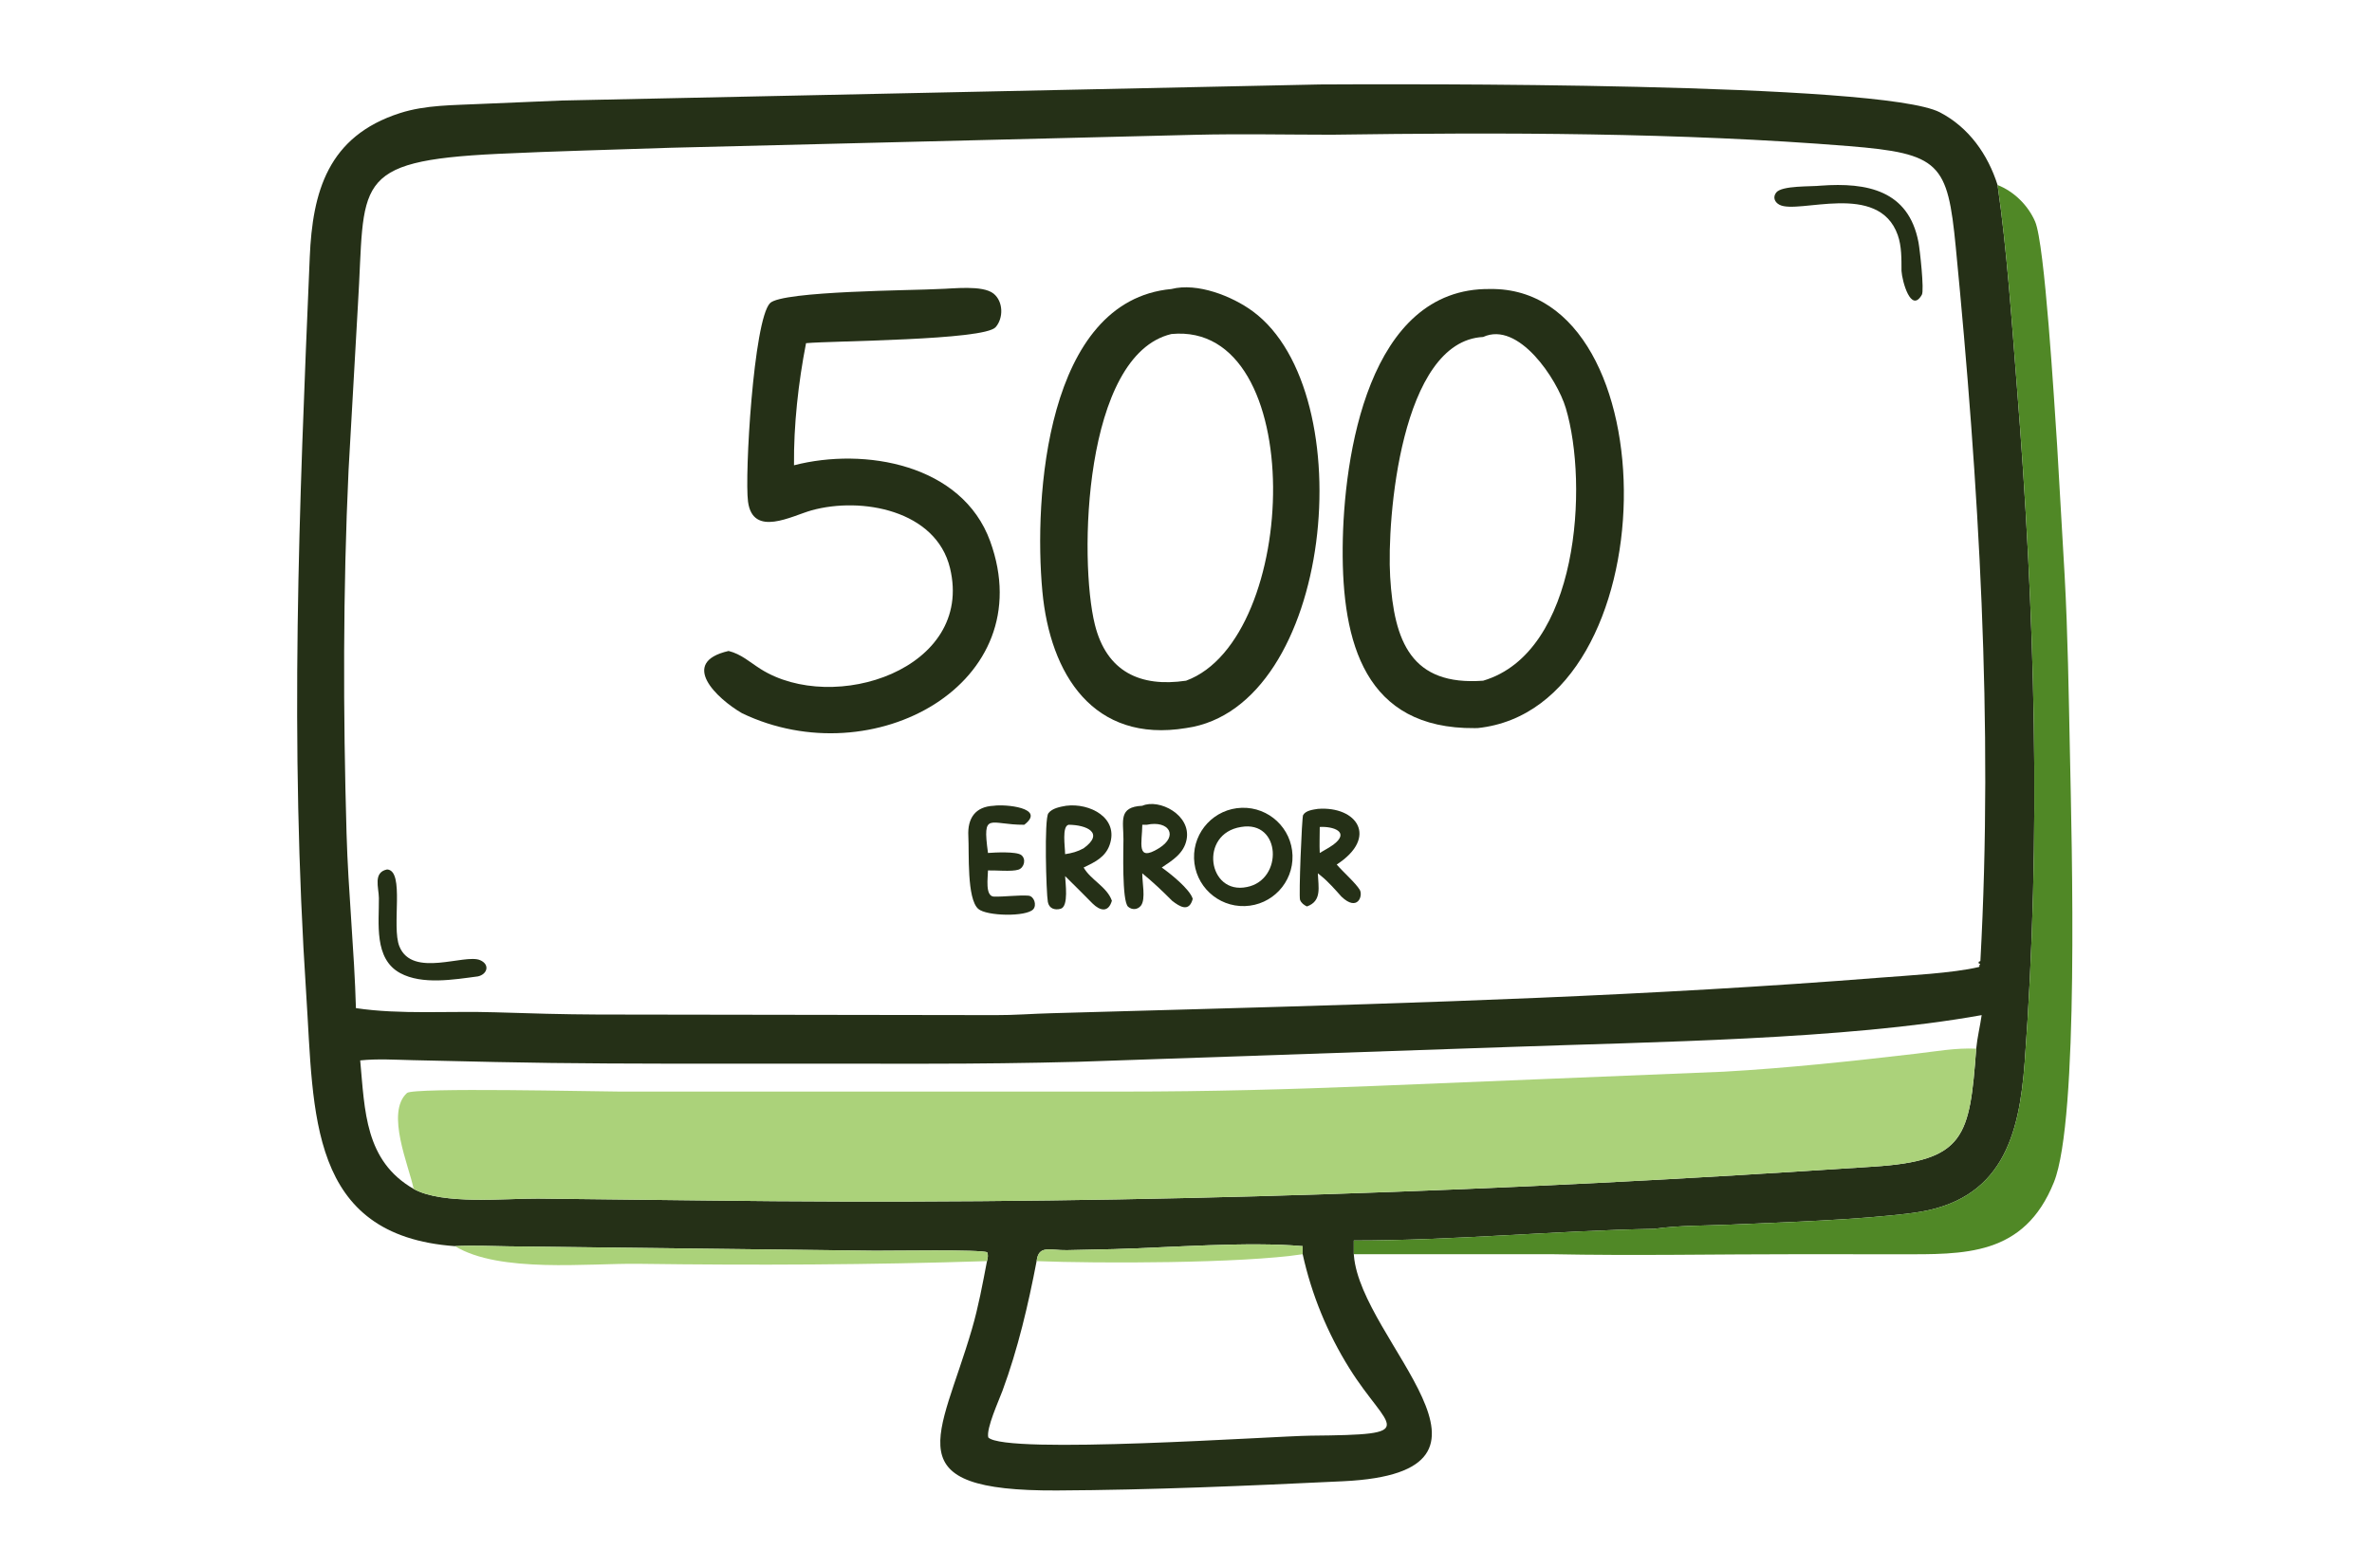
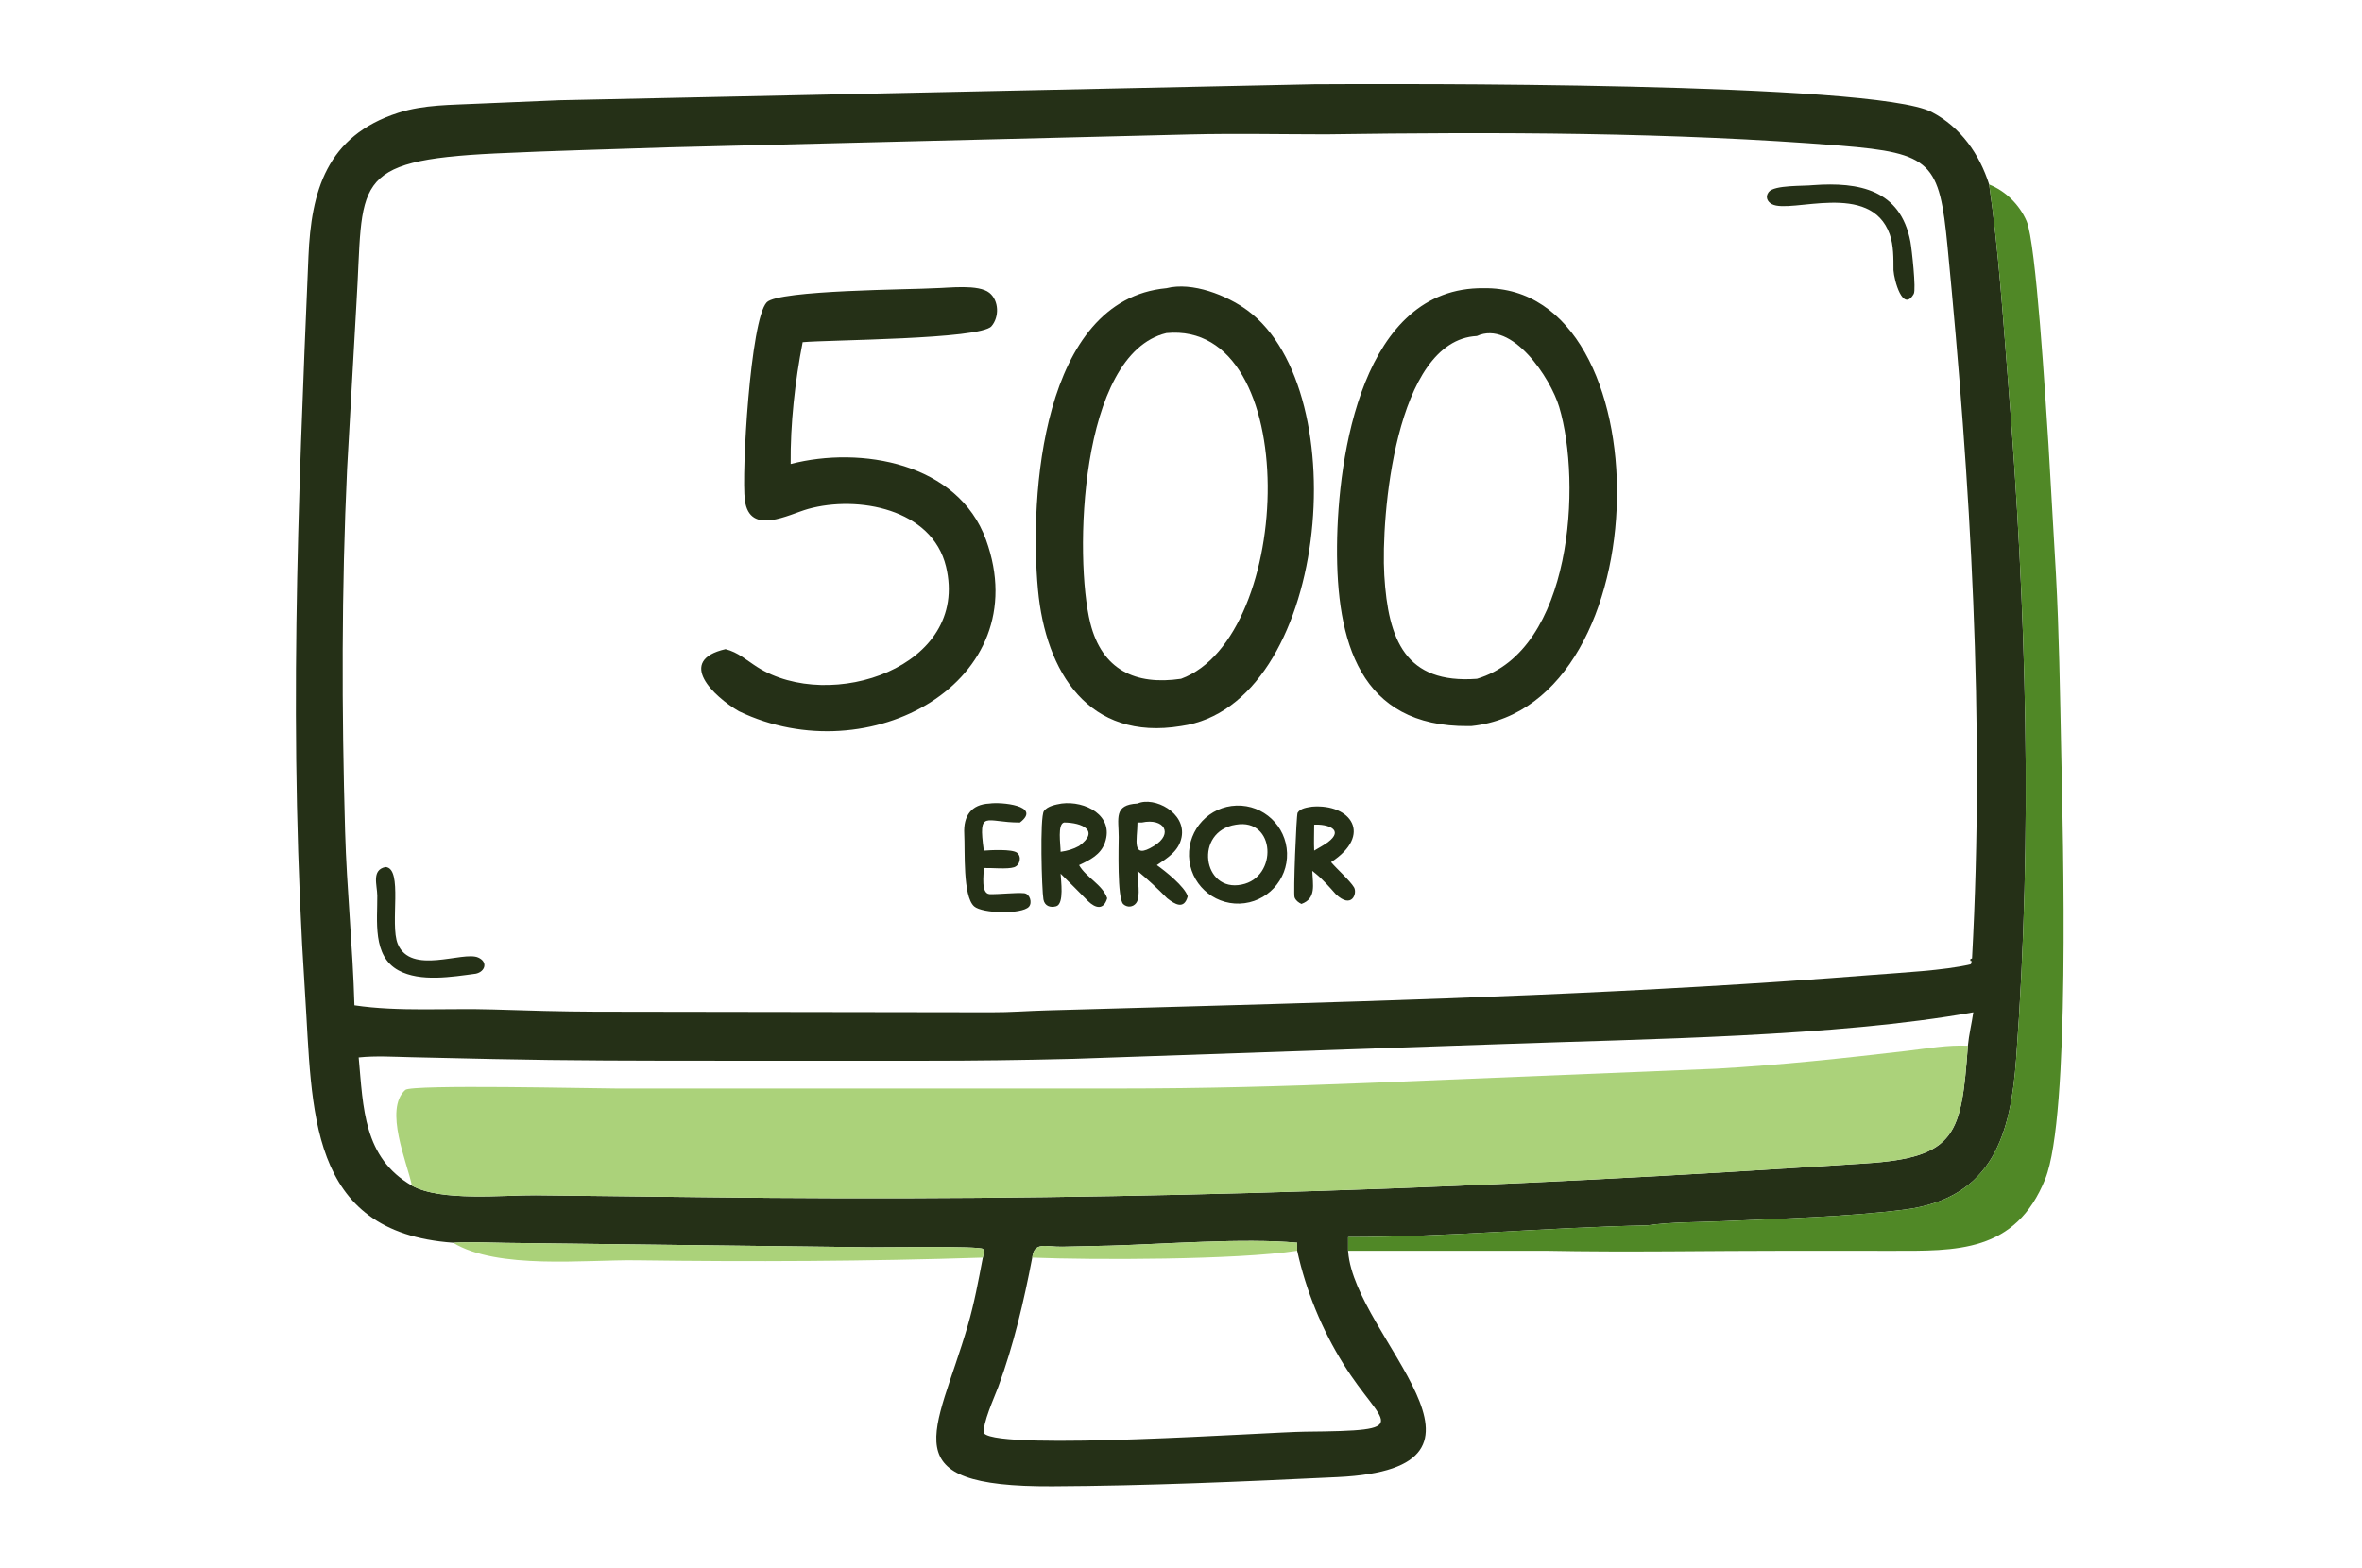
- <svg xmlns="http://www.w3.org/2000/svg" width="460" height="304" viewBox="0 0 460 304" fill="none">
-   <path d="M88.227 241.722C59.709 239.687 60.891 215.799 59.401 193.108C56.139 143.438 57.98 99.126 60.07 49.888C60.606 37.251 63.559 26.43 77.566 21.938C82.582 20.329 87.919 20.425 93.132 20.163L108.924 19.5L255.906 16.383C271.017 16.293 364.92 15.907 376.205 21.792C381.83 24.725 385.499 29.951 387.389 35.889C389.244 48.779 390.097 61.967 391.136 74.95C394.619 118.509 395.888 162.365 392.65 205.977C391.592 220.229 388.339 233.023 370.984 235.277C360.383 236.654 346.326 237.062 335.529 237.548C330.688 237.765 325.605 237.672 320.809 238.358C301.38 238.734 281.986 240.627 262.543 240.627V243.287L262.56 243.532C263.935 260.277 297.166 285.561 260.515 287.322C242.361 288.195 223.099 289.027 204.943 289.112C173.18 289.259 182.307 278.997 188.479 257.829C189.762 253.429 190.542 249.11 191.406 244.626C191.544 243.929 191.686 243.606 191.453 242.925C190.392 242.322 172.487 242.639 169.734 242.613L98.552 241.757C95.125 241.704 91.65 241.54 88.227 241.722ZM383.245 203.419C383.459 201.19 383.992 199.104 384.302 196.907C357.646 201.697 320.064 202.096 292.866 203.082L209.003 205.963C199.263 206.216 189.59 206.332 179.84 206.332L139.753 206.329C125.187 206.327 110.636 206.322 96.073 206.004L80.073 205.645C76.685 205.571 73.226 205.341 69.853 205.691C70.758 215.493 70.756 225.174 80.219 230.621C85.814 233.751 97.993 232.443 104.333 232.492L136.802 232.863C208.001 233.772 278.974 231.7 350.035 227.154L363.29 226.3C381.099 225.163 381.966 220.538 383.245 203.419ZM252.63 243.287V241.722C242.126 240.782 226.855 241.993 216.133 242.295L206.898 242.5C203.59 242.561 201.421 241.416 201.029 244.626C199.404 253.114 197.402 261.661 194.408 269.777C193.72 271.644 191.214 277.114 191.657 278.827C194.933 282.219 247.243 278.547 254.164 278.482C276.042 278.278 269.204 277.473 261.667 265.383C257.428 258.584 254.349 251.109 252.63 243.287ZM258.307 26.131C249.489 26.125 240.613 25.939 231.8 26.147L130.169 28.659C118.958 29.049 107.731 29.307 96.527 29.844C67.732 31.222 70.879 35.539 69.415 59.089L67.596 91.201C66.504 114.634 66.535 138.239 67.207 161.685C67.531 172.982 68.708 184.261 69.025 195.55C77.64 196.84 87.267 196.078 96.017 196.359C102.677 196.574 109.249 196.765 115.908 196.792L193.052 196.907C196.69 196.927 200.299 196.629 203.932 196.538L231.792 195.762C276.075 194.535 320.45 193.137 364.624 189.639C370.015 189.212 378.726 188.775 383.754 187.577L383.906 187.421L383.761 187.25L383.962 187.163L383.994 186.955L383.736 186.895L383.715 186.568L384.054 186.426C386.583 140.287 383.744 93.881 379.283 47.951C377.697 31.622 376.261 29.769 358.469 28.334C325.903 25.707 291.176 25.662 258.307 26.131Z" fill="#253017" />
-   <path d="M387.389 35.887C390.587 37.138 393.308 39.838 394.67 42.983C396.54 47.298 398.356 77.663 398.943 86.482L400.393 111.622C401.019 123.074 401.18 134.534 401.418 145.995C401.785 163.631 403.21 217.124 398.319 229.307C392.52 243.752 380.891 243.305 368.336 243.297L348.824 243.284C332.913 243.276 316.943 243.603 301.04 243.285H262.543V240.625C281.986 240.625 301.38 238.731 320.808 238.356C325.604 237.67 330.688 237.763 335.528 237.546C346.326 237.06 360.383 236.652 370.983 235.275C388.339 233.021 391.592 220.227 392.65 205.974C395.887 162.363 394.619 118.507 391.135 74.947C390.097 61.965 389.243 48.777 387.389 35.887Z" fill="#508826" />
-   <path d="M368.756 52.554C368.749 50.264 368.803 47.763 368.026 45.581C364.292 35.082 348.757 41.653 345.093 39.72C344.137 39.217 343.765 38.245 344.459 37.349C345.547 35.945 351.308 36.228 353.124 36.011C362.051 35.364 370.126 36.888 372.05 47C372.32 48.417 373.195 56.311 372.705 57.17C370.589 60.877 368.876 54.52 368.756 52.554Z" fill="#253017" />
-   <path d="M230.01 141.227C212.026 144.189 203.646 130.797 202.146 114.707C200.454 96.562 202.824 58.313 227.169 56.062C232.193 54.779 238.937 57.433 242.949 60.385C264.371 76.15 258.604 137.234 230.01 141.227ZM227.169 64.792C210.089 68.851 209.194 108.619 212.331 121.177C214.61 130.293 221.098 133.349 230.01 132.039C252.106 123.941 253.869 62.243 227.169 64.792Z" fill="#253017" />
-   <path d="M286.589 141.226L285.983 141.236C264.711 141.42 260.242 124.689 260.385 106.255C260.522 88.511 265.35 55.773 288.957 56.061C324.19 55.538 323.709 137.285 286.589 141.226ZM287.625 65.364C271.645 66.17 268.924 100.733 269.592 111.887C270.346 124.5 273.711 133.062 287.625 132.038C306.192 126.553 308.085 93.969 303.654 79.161C301.971 73.535 294.489 62.215 287.625 65.364Z" fill="#253017" />
-   <path d="M141.297 126.27C143.742 126.878 145.396 128.434 147.476 129.752C161.65 138.73 188.962 129.792 184.236 110.199C181.522 98.949 167.045 96.31 157.38 98.996C153.6 100.047 146.005 104.309 145.064 97.314C144.383 92.247 146.133 62.137 149.323 58.809C151.637 56.396 177.646 56.342 182.081 56.059C184.788 56.015 190.56 55.241 192.689 56.96C194.573 58.482 194.629 61.694 193.081 63.464C190.832 66.037 161.354 66.093 156.316 66.566C154.817 74.229 153.906 82.447 153.979 90.253C167.67 86.717 186.589 90.038 192.023 104.987C202.047 132.572 169.32 150.536 143.916 138.355C139.025 135.526 131.598 128.49 141.297 126.27Z" fill="#253017" />
-   <path d="M92.684 189.396C88.032 190.013 81.874 191.063 77.613 188.758C72.466 185.974 73.528 179.027 73.477 174.2C73.455 172.159 72.306 169.209 75.079 168.648C78.562 168.894 75.874 179.72 77.462 183.597C79.99 189.771 90.128 184.939 93.12 186.252C95.063 187.104 94.5 188.993 92.684 189.396Z" fill="#253017" />
-   <path d="M80.219 230.619C79.316 226.163 74.728 215.803 78.93 212.01C80.164 210.896 115.671 211.732 119.973 211.733L217.967 211.735C234.588 211.732 249.685 211.32 266.226 210.659L334.284 207.88C346.736 207.18 359.14 205.84 371.523 204.398C375.449 203.941 379.276 203.23 383.244 203.418C381.966 220.536 381.099 225.161 363.29 226.299L350.035 227.152C278.974 231.698 208.001 233.77 136.801 232.862L104.333 232.49C97.993 232.441 85.814 233.75 80.219 230.619Z" fill="#ABD27A" />
-   <path d="M252.63 243.288C240.801 245.095 212.858 245.097 201.029 244.626C201.421 241.416 203.59 242.561 206.898 242.501L216.133 242.296C226.856 241.993 242.127 240.782 252.63 241.722V243.288Z" fill="#ABD27A" />
-   <path d="M88.227 241.72C91.65 241.538 95.125 241.702 98.552 241.755L169.734 242.611C172.487 242.638 190.391 242.32 191.452 242.923C191.686 243.604 191.544 243.928 191.406 244.624C168.952 245.35 146.285 245.45 123.821 245.147C114.071 245.015 96.865 246.999 88.227 241.72Z" fill="#ABD27A" />
-   <path d="M221.524 169.4C221.47 171.033 222.241 174.409 221.259 175.671C220.631 176.477 219.532 176.553 218.77 175.878C217.545 174.793 217.87 164.597 217.869 162.815C217.869 159.208 216.849 156.524 221.524 156.298C224.796 154.865 231.041 158.063 230.114 162.854C229.596 165.53 227.402 166.868 225.3 168.277C226.878 169.39 230.761 172.457 231.307 174.359C230.603 176.987 228.832 175.918 227.304 174.724C225.477 172.874 223.534 171.05 221.524 169.4ZM222.396 159.984H221.524C221.511 163.378 220.226 167.332 224.729 164.547C228.637 162.157 226.68 159.067 222.396 159.984Z" fill="#253017" />
-   <path d="M192.725 173.918C194.785 173.973 197.719 173.587 199.447 173.738C200.571 173.835 201.095 175.6 200.369 176.384C198.995 177.869 191.313 177.714 189.712 176.297C187.473 174.316 187.968 165.507 187.789 162.181C187.602 158.724 189.131 156.454 192.725 156.297C194.856 155.964 202.964 156.672 198.633 159.983C191.886 160.021 190.475 157.229 191.6 165.455C192.868 165.351 197.087 165.136 198.041 165.848C199.04 166.594 198.655 168.313 197.497 168.691C196.199 169.113 193.12 168.788 191.6 168.841C191.588 170.194 191.005 173.806 192.725 173.918Z" fill="#253017" />
-   <path d="M206.555 169.942C206.593 171.152 207.303 175.837 205.685 176.28C204.52 176.6 203.436 176.217 203.207 174.946C202.888 173.187 202.479 158.882 203.307 157.755C204.034 156.768 205.612 156.495 206.751 156.297C211.325 155.712 217.04 158.621 215.188 163.898C214.353 166.279 212.273 167.264 210.149 168.275C211.541 170.714 214.689 172.017 215.627 174.722C214.939 177.069 213.345 176.681 211.9 175.278C210.122 173.497 208.362 171.694 206.555 169.942ZM207.233 159.982C205.905 160.278 206.549 164.203 206.555 165.686C207.877 165.492 208.976 165.193 210.149 164.546C214.266 161.558 210.711 160 207.233 159.982Z" fill="#253017" />
-   <path d="M241.415 175.756C236.14 175.926 231.728 171.791 231.561 166.525C231.395 161.258 235.538 156.855 240.813 156.692C246.084 156.53 250.489 160.662 250.655 165.924C250.821 171.186 246.685 175.587 241.415 175.756ZM240.685 160.41C232.468 161.688 234.223 173.654 241.822 172.057C248.921 170.657 248.439 159.076 240.685 160.41Z" fill="#253017" />
-   <path d="M253.453 175.829C252.867 175.545 252.354 175.172 252.116 174.544C251.852 173.85 252.459 158.511 252.712 158.092C253.256 157.191 254.635 157.054 255.566 156.901C263.135 156.324 267.36 162.414 259.229 167.697C260.378 169.054 262.912 171.283 263.697 172.601C264.375 173.738 263.285 176.929 260.139 173.917C259.009 172.642 257.549 170.986 256.228 169.929L255.566 169.398C255.665 172.068 256.396 174.78 253.453 175.829ZM255.937 160.412C255.941 162.086 255.855 163.785 255.937 165.455C256.815 164.932 257.737 164.437 258.572 163.849C261.926 161.334 258.468 160.255 255.937 160.412Z" fill="#253017" />
+ <svg xmlns="http://www.w3.org/2000/svg" width="500" height="332" viewBox="0 0 500 332" fill="none">
+   <path d="M95.899 263.12c-30.999-2.215-29.714-28.218-31.333-52.917-3.545-54.068-1.544-102.302.727-155.899.583-13.756 3.793-25.534 19.018-30.425 5.452-1.75 11.254-1.646 16.919-1.931l17.165-.723 159.763-3.392c16.426-.098 118.494-.518 130.76 5.887 6.114 3.193 10.102 8.882 12.157 15.346 2.016 14.03 2.943 28.386 4.072 42.518 3.787 47.415 5.165 95.154 1.647 142.626-1.151 15.514-4.687 29.441-23.551 31.895-11.522 1.498-26.802 1.943-38.538 2.471-5.262.236-10.787.136-16 .882-21.118.409-42.198 2.47-63.332 2.47v2.896l.018.266c1.495 18.228 37.616 45.75-2.223 47.666-19.733.951-40.669 1.857-60.404 1.949-34.525.16-24.604-11.01-17.896-34.052 1.395-4.79 2.243-9.491 3.182-14.373.15-.757.304-1.11.05-1.851-1.153-.656-20.614-.311-23.607-.34l-77.371-.931c-3.726-.058-7.502-.237-11.223-.038m320.671-41.694c.233-2.426.813-4.697 1.15-7.089-28.975 5.214-69.825 5.649-99.387 6.722l-91.156 3.136a1213 1213 0 0 1-31.699.402l-43.573-.003c-15.832-.003-31.648-.008-47.478-.355l-17.391-.39c-3.683-.08-7.442-.331-11.11.051.985 10.669.982 21.207 11.269 27.136 6.08 3.408 19.32 1.983 26.21 2.037l35.292.404c77.391.989 154.535-1.267 231.776-6.215l14.408-.929c19.357-1.238 20.3-6.273 21.689-24.907m-141.972 43.398v-1.704c-11.417-1.024-28.016.294-39.671.624l-10.038.223c-3.596.066-5.954-1.18-6.379 2.313-1.767 9.24-3.943 18.544-7.197 27.379-.748 2.032-3.472 7.986-2.99 9.85 3.561 3.693 60.419-.304 67.943-.375 23.78-.222 16.347-1.098 8.155-14.258-4.608-7.402-7.955-15.539-9.823-24.052m6.17-236.38c-9.585-.006-19.232-.21-28.812.017l-110.468 2.734c-12.186.425-24.389.706-36.567 1.29-31.3 1.5-27.879 6.2-29.47 31.834l-1.977 34.955c-1.187 25.507-1.154 51.202-.423 76.724.352 12.297 1.631 24.574 1.976 36.863 9.364 1.404 19.829.574 29.339.88 7.239.234 14.383.442 21.621.471l83.852.125c3.954.023 7.877-.302 11.826-.401l30.282-.845c48.134-1.336 96.368-2.857 144.383-6.665 5.86-.465 15.329-.941 20.794-2.244l.165-.17-.157-.187.218-.094.035-.226-.281-.065-.023-.357.369-.154c2.749-50.224-.337-100.738-5.186-150.734-1.724-17.774-3.285-19.791-22.623-21.353-35.399-2.86-73.146-2.91-108.873-2.399" fill="#253017" />
+   <path d="M421.075 39.065c3.477 1.362 6.434 4.3 7.914 7.724 2.032 4.697 4.007 37.75 4.645 47.35l1.576 27.365c.681 12.466.855 24.94 1.114 37.416.399 19.197 1.948 77.426-3.368 90.687-6.304 15.724-18.943 15.237-32.591 15.228l-21.209-.013c-17.294-.009-34.652.347-51.938.001h-41.845v-2.896c21.134 0 42.214-2.061 63.332-2.47 5.213-.746 10.738-.646 16-.882 11.736-.528 27.016-.973 38.538-2.471 18.864-2.454 22.401-16.381 23.551-31.895 3.518-47.472 2.14-95.211-1.647-142.626-1.128-14.132-2.056-28.488-4.072-42.518" fill="#508826" />
+   <path d="M400.822 57.205c-.008-2.491.051-5.214-.793-7.59-4.06-11.428-20.946-4.275-24.928-6.38-1.039-.547-1.443-1.604-.689-2.58 1.183-1.529 7.445-1.22 9.419-1.456 9.703-.706 18.48.954 20.571 11.962.293 1.541 1.245 10.135.712 11.07-2.3 4.034-4.161-2.885-4.292-5.026m-150.811 96.523c-19.548 3.225-28.657-11.353-30.287-28.867-1.839-19.752.737-61.387 27.199-63.837 5.461-1.397 12.791 1.493 17.152 4.706 23.285 17.16 17.016 83.651-14.064 87.998m-3.088-83.202c-18.566 4.419-19.538 47.707-16.128 61.378 2.477 9.922 9.529 13.249 19.216 11.822 24.017-8.814 25.934-75.974-3.088-73.2" fill="#253017" />
+   <path d="m311.509 153.729-.658.011c-23.122.2-27.979-18.012-27.824-38.078.149-19.315 5.397-54.951 31.057-54.638 38.296-.569 37.773 88.414-2.575 92.705m1.126-82.578c-17.369.877-20.326 38.5-19.601 50.642.82 13.729 4.477 23.049 19.601 21.934 20.182-5.971 22.239-41.439 17.423-57.557-1.829-6.125-9.962-18.447-17.423-15.02m-159.052 66.3c2.659.661 4.456 2.355 6.717 3.789 15.406 9.773 45.094.044 39.957-21.284-2.95-12.245-18.687-15.117-29.191-12.194-4.109 1.144-12.365 5.784-13.388-1.831-.74-5.516 1.162-38.291 4.63-41.914 2.515-2.627 30.785-2.685 35.606-2.993 2.942-.048 9.216-.89 11.53.981 2.048 1.656 2.109 5.153.427 7.08-2.445 2.8-34.486 2.862-39.962 3.376-1.629 8.341-2.62 17.287-2.541 25.784 14.882-3.85 35.447-.234 41.352 16.038 10.896 30.028-24.677 49.582-52.29 36.322-5.316-3.079-13.389-10.738-2.847-13.154m-52.84 68.711c-5.056.671-11.75 1.814-16.381-.695-5.595-3.03-4.44-10.593-4.496-15.847-.023-2.222-1.272-5.433 1.741-6.043 3.786.268.865 12.052 2.59 16.272 2.748 6.721 13.768 1.462 17.02 2.89 2.112.928 1.5 2.984-.474 3.423" fill="#253017" />
+   <path d="M87.195 251.035c-.982-4.85-5.969-16.127-1.401-20.256 1.341-1.213 39.936-.303 44.611-.302l106.516.002c18.066-.003 34.476-.452 52.455-1.172l73.977-3.025c13.534-.761 27.017-2.22 40.476-3.789 4.268-.498 8.428-1.272 12.741-1.068-1.389 18.634-2.332 23.669-21.689 24.907l-14.408.929c-77.241 4.949-154.385 7.204-231.776 6.215l-35.292-.404c-6.89-.054-20.129 1.371-26.21-2.037m187.403 13.789c-12.858 1.967-43.231 1.969-56.088 1.457.426-3.494 2.783-2.248 6.379-2.314l10.038-.223c11.655-.329 28.254-1.648 39.671-.624zm-178.699-1.706c3.721-.198 7.497-.019 11.223.038l77.371.932c2.993.029 22.454-.316 23.607.34.254.741.1 1.093-.05 1.851-24.407.79-49.044.9-73.462.569-10.598-.143-29.3 2.016-38.69-3.73" fill="#abd27a" />
+   <path d="M240.787 184.394c-.059 1.778.78 5.453-.288 6.826-.683.878-1.877.961-2.705.226-1.332-1.181-.979-12.28-.979-14.22-.001-3.926-1.109-6.847 3.972-7.093 3.557-1.561 10.345 1.921 9.337 7.136-.563 2.913-2.948 4.369-5.233 5.903 1.716 1.211 5.937 4.55 6.53 6.62-.766 2.861-2.691 1.697-4.351.397-1.986-2.013-4.098-3.999-6.283-5.795m.948-10.249h-.948c-.015 3.694-1.411 7.998 3.484 4.967 4.247-2.601 2.12-5.965-2.536-4.967m-32.251 15.169c2.238.06 5.428-.36 7.306-.196 1.222.106 1.792 2.028 1.002 2.881-1.493 1.617-9.843 1.447-11.583-.095-2.434-2.156-1.896-11.745-2.091-15.366-.203-3.762 1.459-6.233 5.366-6.404 2.316-.363 11.129.408 6.422 4.012-7.334.042-8.868-2.998-7.645 5.957 1.378-.114 5.964-.348 7 .427 1.087.813.668 2.684-.591 3.094-1.41.46-4.757.107-6.409.164-.013 1.473-.647 5.404 1.223 5.526m15.033-4.327c.04 1.317.813 6.417-.947 6.899-1.266.348-2.444-.069-2.693-1.452-.347-1.915-.792-17.487.109-18.713.789-1.074 2.505-1.372 3.743-1.588 4.972-.636 11.184 2.531 9.171 8.275-.908 2.591-3.169 3.664-5.478 4.764 1.513 2.655 4.936 4.073 5.955 7.018-.748 2.555-2.481 2.133-4.051.605-1.933-1.938-3.846-3.901-5.809-5.808m.736-10.842c-1.444.322-.744 4.594-.736 6.208 1.436-.211 2.631-.536 3.905-1.24 4.476-3.253.611-4.948-3.169-4.968m37.155 17.172c-5.734.184-10.53-4.316-10.711-10.049s4.323-10.526 10.057-10.703c5.728-.177 10.516 4.321 10.697 10.049s-4.315 10.518-10.043 10.703m-.794-16.705c-8.931 1.391-7.024 14.417 1.236 12.678 7.716-1.523 7.192-14.13-1.236-12.678m13.878 16.781c-.636-.309-1.194-.715-1.454-1.399-.286-.755.374-17.452.648-17.907.592-.982 2.091-1.131 3.103-1.297 8.227-.629 12.82 6.001 3.981 11.752 1.249 1.477 4.003 3.903 4.857 5.338.736 1.238-.448 4.71-3.867 1.433-1.229-1.389-2.815-3.191-4.251-4.341l-.72-.579c.107 2.906.902 5.859-2.297 7m2.701-16.781c.004 1.822-.09 3.672 0 5.489.954-.569 1.955-1.108 2.864-1.748 3.645-2.737-.114-3.912-2.864-3.741" fill="#253017" />
</svg>
